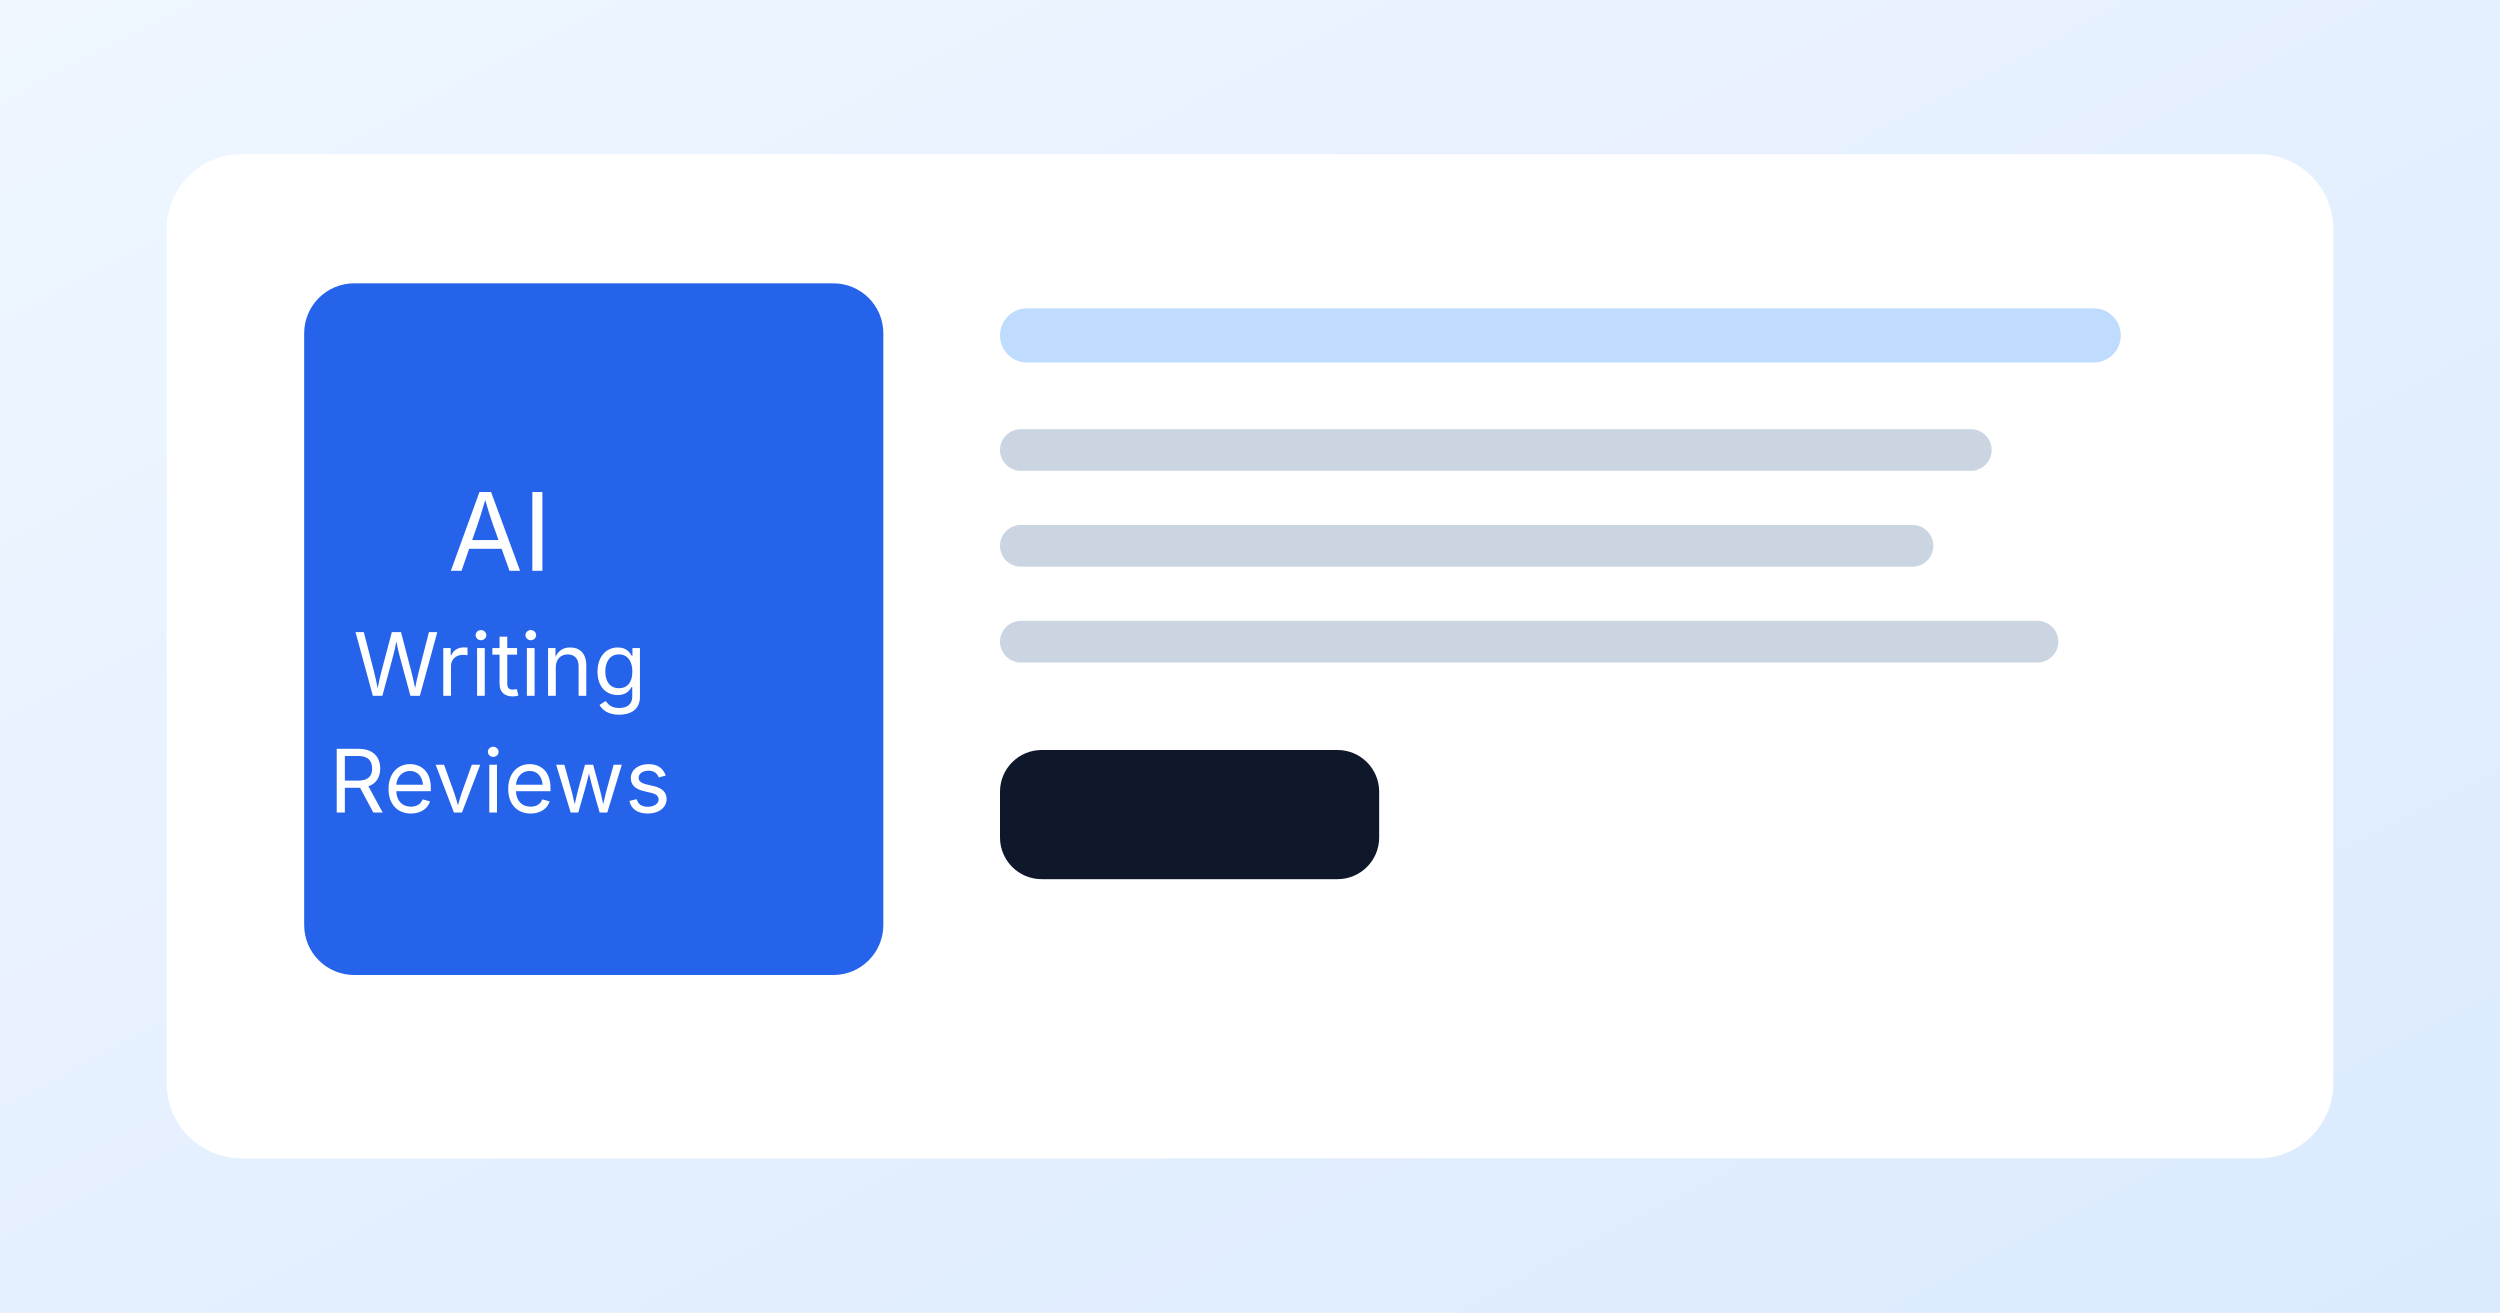
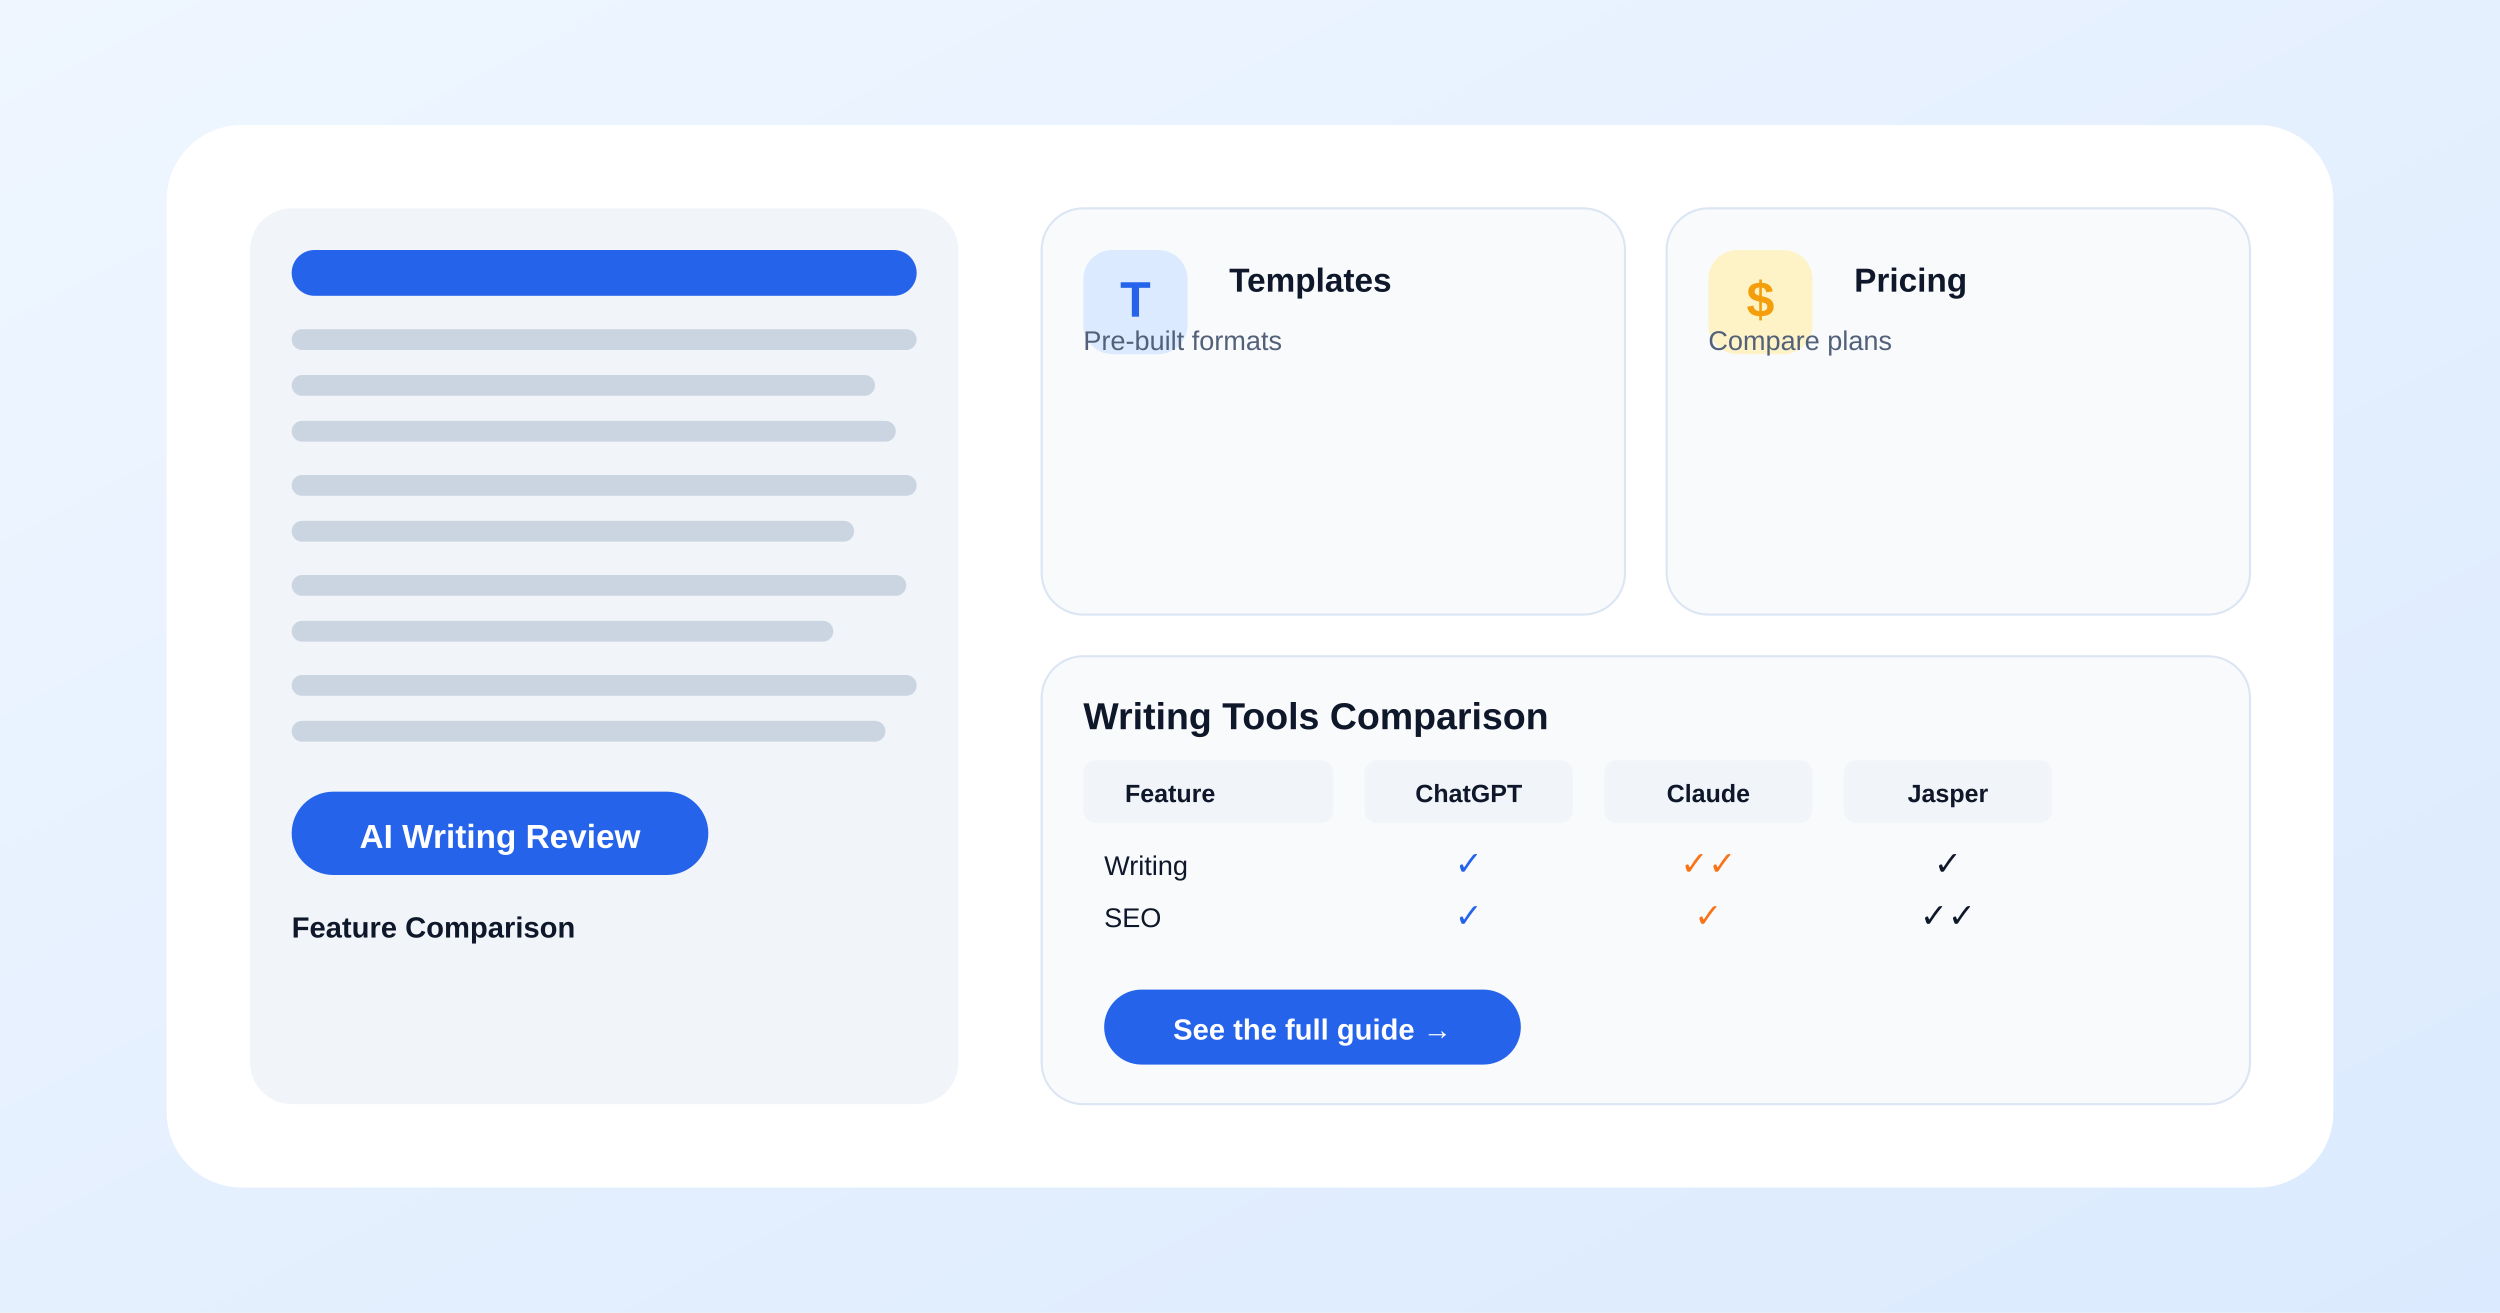
- <svg xmlns="http://www.w3.org/2000/svg" viewBox="0 0 1200 630" role="img" aria-labelledby="title desc">
+ <svg xmlns="http://www.w3.org/2000/svg" viewBox="0 0 1200 630">
  <defs>
-     <linearGradient id="bg" x1="0" x2="1" y1="0" y2="1">
+     <linearGradient id="bg" x1="0" y1="0" x2="1" y2="1">
      <stop offset="0%" stop-color="#eff6ff" />
      <stop offset="100%" stop-color="#dbeafe" />
    </linearGradient>
  </defs>
  <rect width="1200" height="630" fill="url(#bg)" />
-   <rect x="80" y="74" width="1040" height="482" rx="36" fill="#ffffff" />
-   <rect x="146" y="136" width="278" height="332" rx="24" fill="#2563eb" />
-   <rect x="480" y="148" width="538" height="26" rx="13" fill="#bfdbfe" />
-   <rect x="480" y="206" width="476" height="20" rx="10" fill="#cbd5e1" />
-   <rect x="480" y="252" width="448" height="20" rx="10" fill="#cbd5e1" />
-   <rect x="480" y="298" width="508" height="20" rx="10" fill="#cbd5e1" />
-   <rect x="480" y="360" width="182" height="62" rx="20" fill="#0f172a" />
-   <text x="240" y="274" fill="#ffffff" font-size="52" font-family="Inter, Arial, sans-serif" text-anchor="middle">AI</text>
-   <text x="240" y="334" fill="#ffffff" font-size="42" font-family="Inter, Arial, sans-serif" text-anchor="middle">Writing</text>
-   <text x="240" y="390" fill="#ffffff" font-size="42" font-family="Inter, Arial, sans-serif" text-anchor="middle">Reviews</text>
+   <rect x="80" y="60" width="1040" height="510" rx="36" fill="#ffffff" />
+   <rect x="120" y="100" width="340" height="430" rx="20" fill="#f1f5f9" />
+   <rect x="140" y="120" width="300" height="22" rx="11" fill="#2563eb" />
+   <rect x="140" y="158" width="300" height="10" rx="5" fill="#cbd5e1" />
+   <rect x="140" y="180" width="280" height="10" rx="5" fill="#cbd5e1" />
+   <rect x="140" y="202" width="290" height="10" rx="5" fill="#cbd5e1" />
+   <rect x="140" y="228" width="300" height="10" rx="5" fill="#cbd5e1" />
+   <rect x="140" y="250" width="270" height="10" rx="5" fill="#cbd5e1" />
+   <rect x="140" y="276" width="295" height="10" rx="5" fill="#cbd5e1" />
+   <rect x="140" y="298" width="260" height="10" rx="5" fill="#cbd5e1" />
+   <rect x="140" y="324" width="300" height="10" rx="5" fill="#cbd5e1" />
+   <rect x="140" y="346" width="285" height="10" rx="5" fill="#cbd5e1" />
+   <rect x="140" y="380" width="200" height="40" rx="20" fill="#2563eb" />
+   <text x="240" y="407" text-anchor="middle" fill="#ffffff" font-size="16" font-weight="bold" font-family="Arial, sans-serif">AI Writing Review</text>
+   <text x="140" y="450" fill="#0f172a" font-size="14" font-weight="bold" font-family="Arial, sans-serif">Feature Comparison</text>
+   <rect x="500" y="100" width="280" height="195" rx="20" fill="#f8fafc" stroke="#dbe5f4" stroke-width="1" />
+   <rect x="520" y="120" width="50" height="50" rx="14" fill="#dbeafe" />
+   <text x="545" y="152" text-anchor="middle" fill="#2563eb" font-size="24" font-weight="bold" font-family="Arial, sans-serif">T</text>
+   <text x="590" y="140" fill="#0f172a" font-size="16" font-weight="bold" font-family="Arial, sans-serif">Templates</text>
+   <text x="520" y="168" fill="#52607a" font-size="13" font-family="Arial, sans-serif">Pre-built formats</text>
+   <rect x="800" y="100" width="280" height="195" rx="20" fill="#f8fafc" stroke="#dbe5f4" stroke-width="1" />
+   <rect x="820" y="120" width="50" height="50" rx="14" fill="#fef3c7" />
+   <text x="845" y="152" text-anchor="middle" fill="#f59e0b" font-size="24" font-weight="bold" font-family="Arial, sans-serif">$</text>
+   <text x="890" y="140" fill="#0f172a" font-size="16" font-weight="bold" font-family="Arial, sans-serif">Pricing</text>
+   <text x="820" y="168" fill="#52607a" font-size="13" font-family="Arial, sans-serif">Compare plans</text>
+   <rect x="500" y="315" width="580" height="215" rx="20" fill="#f8fafc" stroke="#dbe5f4" stroke-width="1" />
+   <text x="520" y="350" fill="#0f172a" font-size="18" font-weight="bold" font-family="Arial, sans-serif">Writing Tools Comparison</text>
+   <rect x="520" y="365" width="120" height="30" rx="6" fill="#f1f5f9" />
+   <rect x="655" y="365" width="100" height="30" rx="6" fill="#f1f5f9" />
+   <rect x="770" y="365" width="100" height="30" rx="6" fill="#f1f5f9" />
+   <rect x="885" y="365" width="100" height="30" rx="6" fill="#f1f5f9" />
+   <text x="540" y="385" fill="#0f172a" font-size="12" font-weight="bold" font-family="Arial, sans-serif">Feature</text>
+   <text x="705" y="385" text-anchor="middle" fill="#0f172a" font-size="12" font-weight="bold" font-family="Arial, sans-serif">ChatGPT</text>
+   <text x="820" y="385" text-anchor="middle" fill="#0f172a" font-size="12" font-weight="bold" font-family="Arial, sans-serif">Claude</text>
+   <text x="935" y="385" text-anchor="middle" fill="#0f172a" font-size="12" font-weight="bold" font-family="Arial, sans-serif">Jasper</text>
+   <text x="530" y="420" fill="#0f172a" font-size="13" font-family="Arial, sans-serif">Writing</text>
+   <text x="705" y="420" text-anchor="middle" fill="#2563eb" font-size="16" font-family="Arial, sans-serif">✓</text>
+   <text x="820" y="420" text-anchor="middle" fill="#f97316" font-size="16" font-family="Arial, sans-serif">✓✓</text>
+   <text x="935" y="420" text-anchor="middle" fill="#0f172a" font-size="16" font-family="Arial, sans-serif">✓</text>
+   <text x="530" y="445" fill="#0f172a" font-size="13" font-family="Arial, sans-serif">SEO</text>
+   <text x="705" y="445" text-anchor="middle" fill="#2563eb" font-size="16" font-family="Arial, sans-serif">✓</text>
+   <text x="820" y="445" text-anchor="middle" fill="#f97316" font-size="16" font-family="Arial, sans-serif">✓</text>
+   <text x="935" y="445" text-anchor="middle" fill="#0f172a" font-size="16" font-family="Arial, sans-serif">✓✓</text>
+   <rect x="530" y="475" width="200" height="36" rx="18" fill="#2563eb" />
+   <text x="630" y="499" text-anchor="middle" fill="#ffffff" font-size="14" font-weight="bold" font-family="Arial, sans-serif">See the full guide →</text>
</svg>
